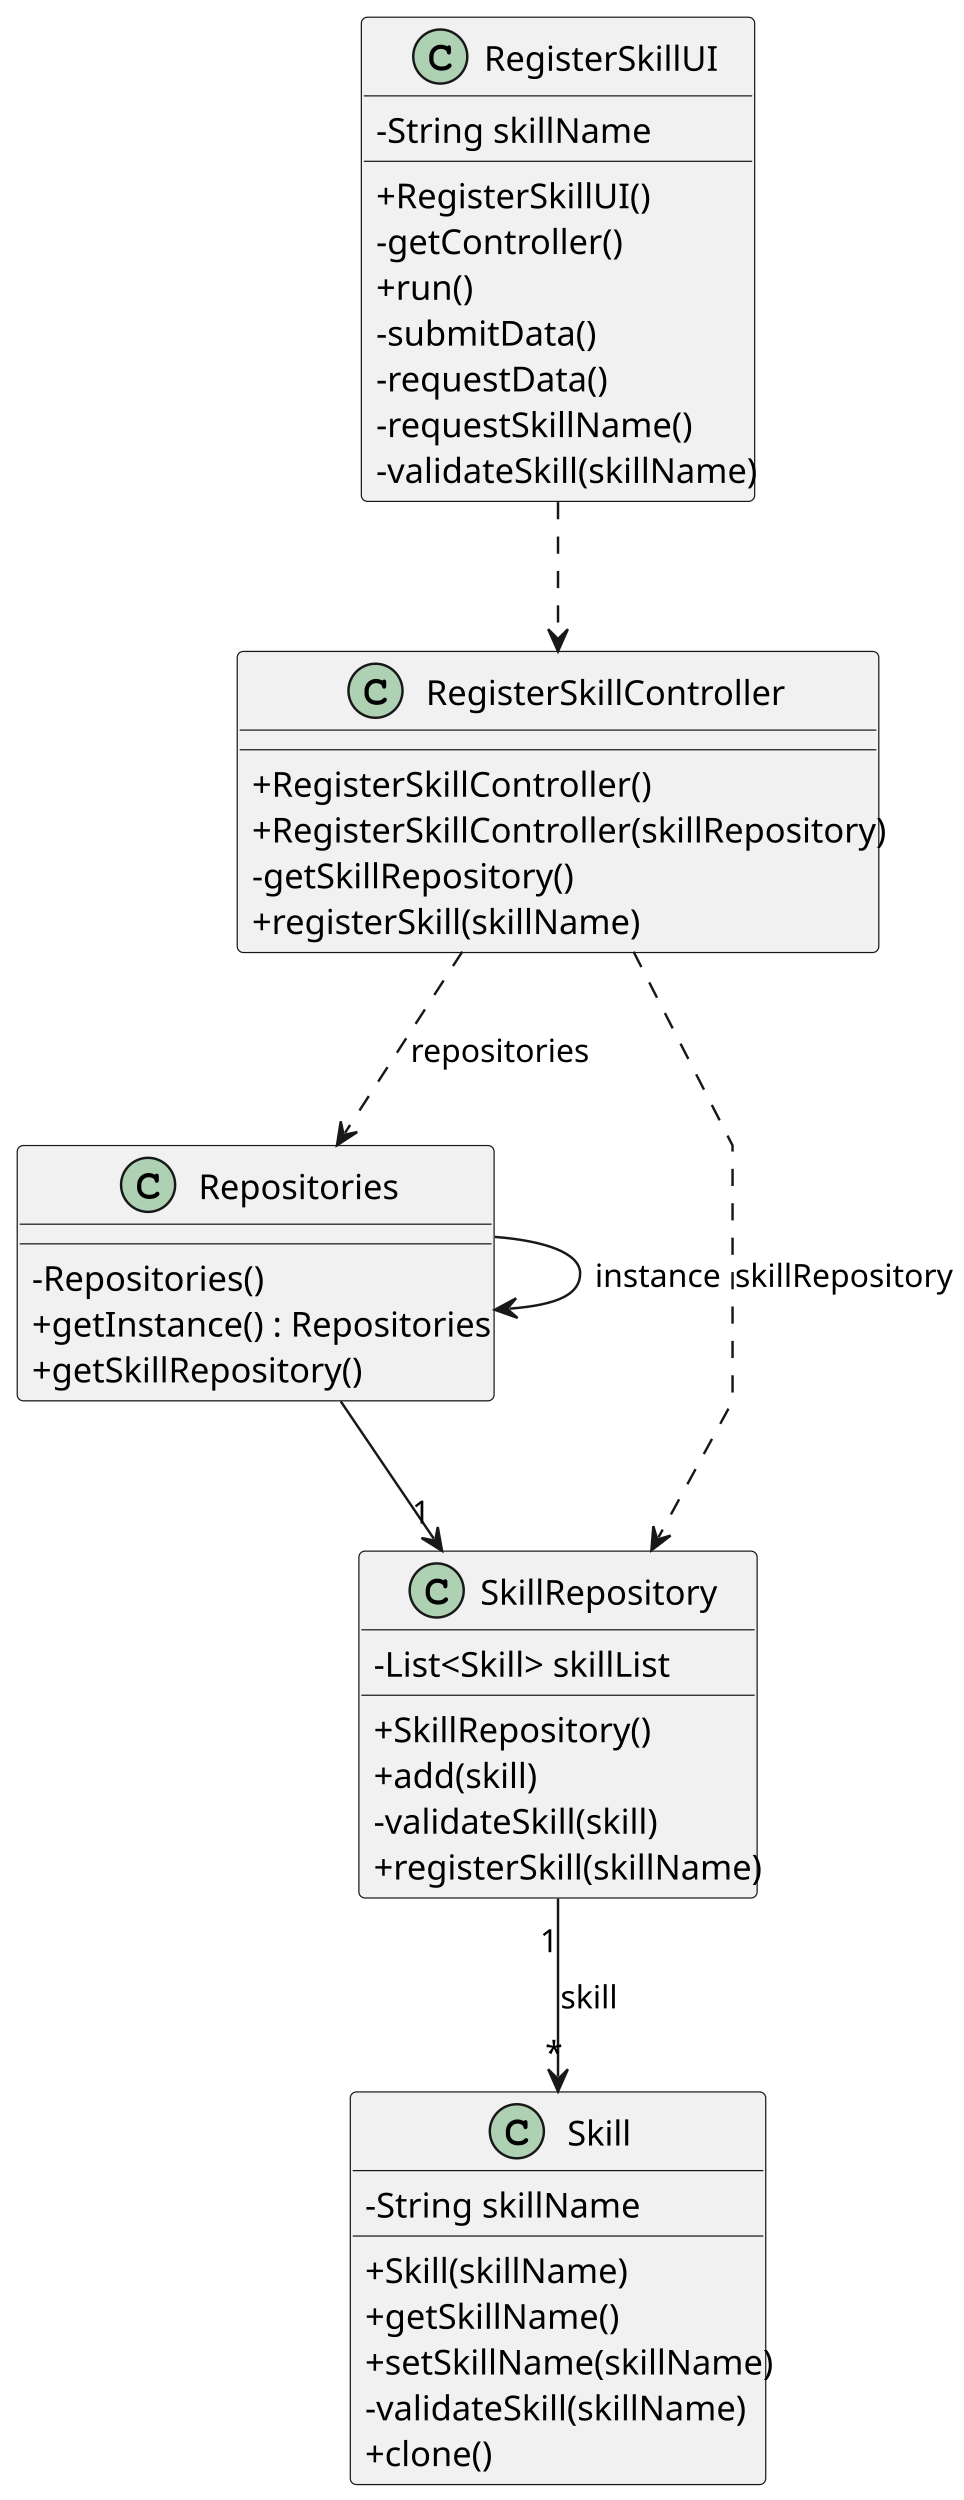
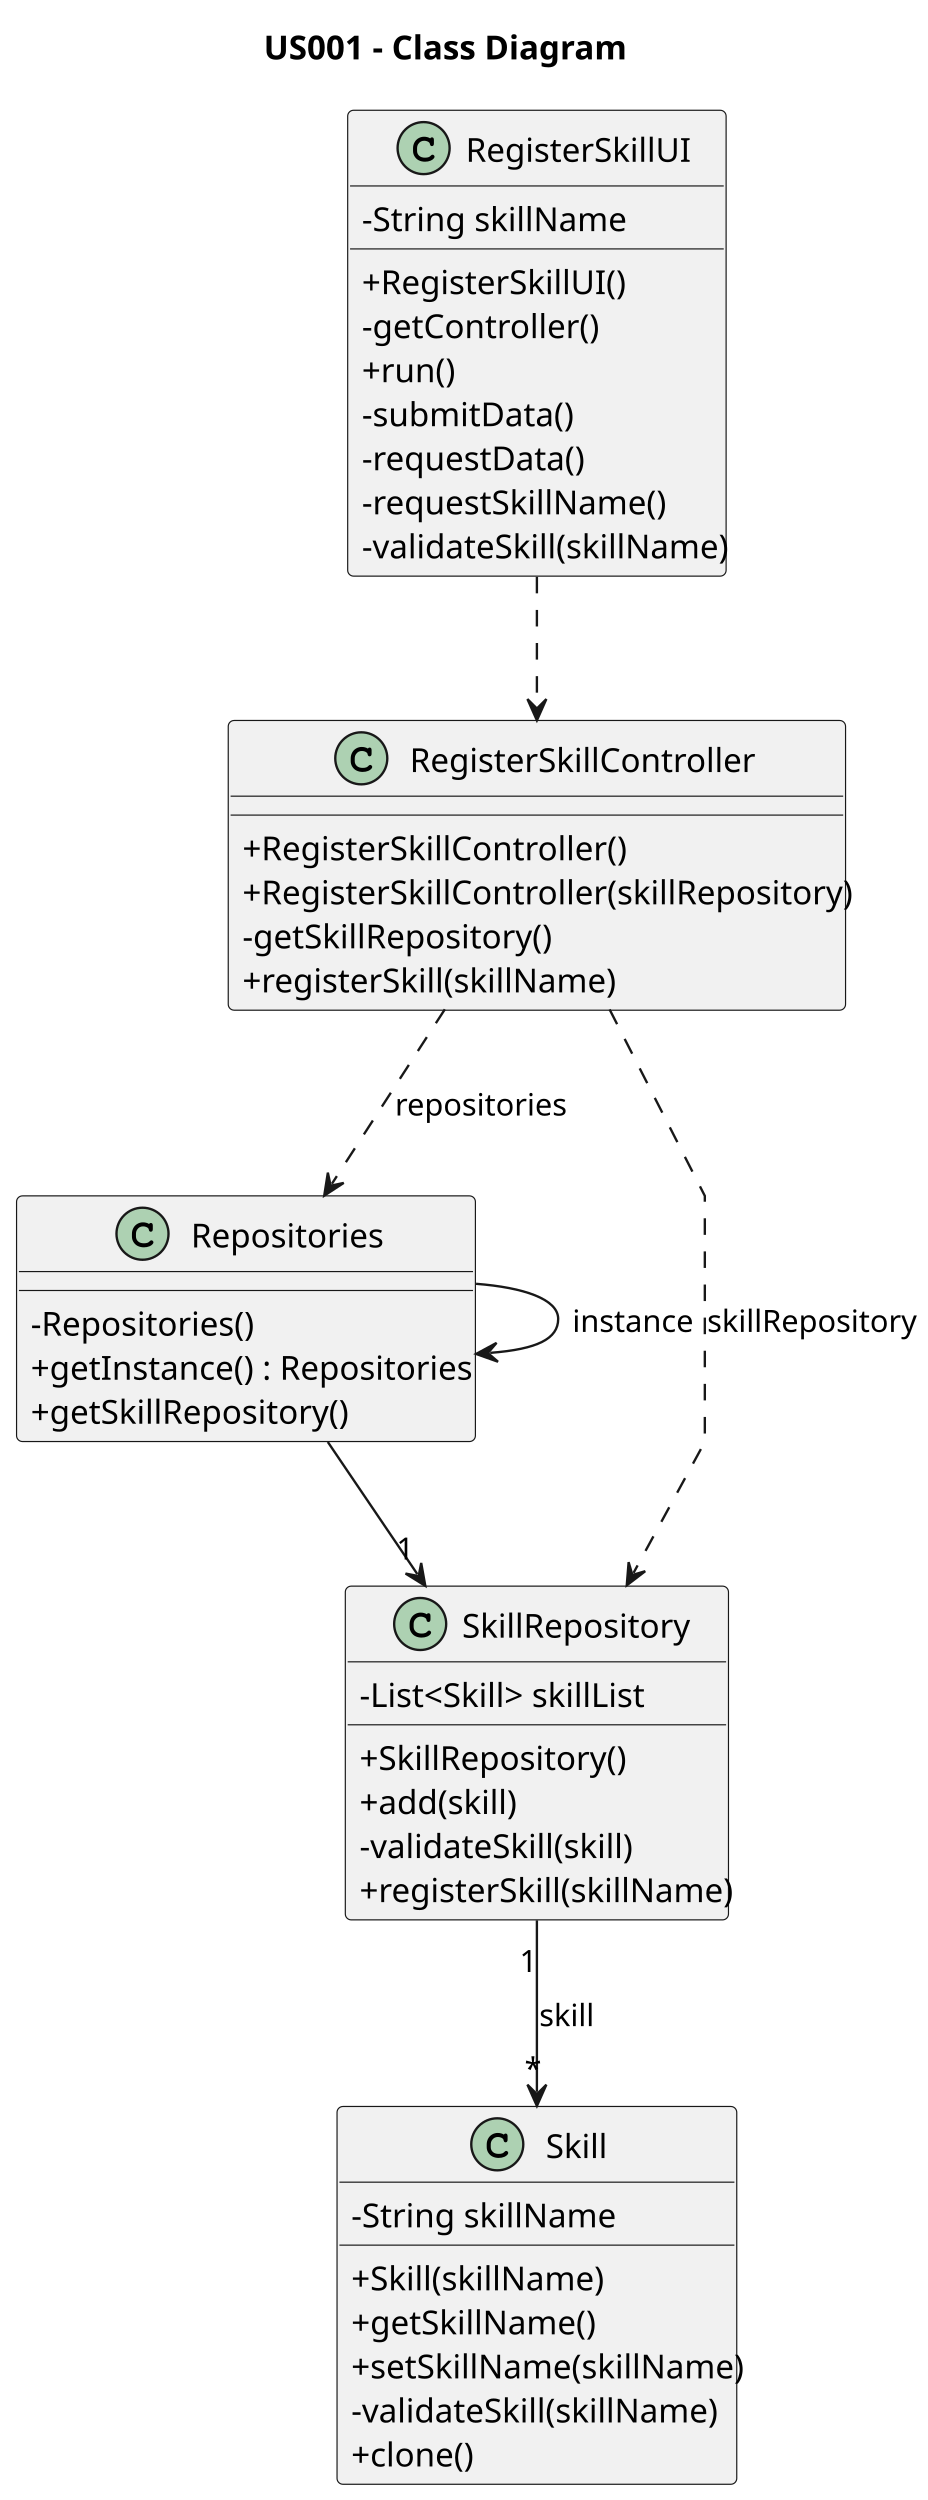
- <svg xmlns="http://www.w3.org/2000/svg" contentStyleType="text/css" height="1017px" preserveAspectRatio="none" style="width:392px;height:1017px;background:#FFFFFF;" version="1.1" viewBox="0 0 392 1017" width="392px" zoomAndPan="magnify">
+ <svg xmlns="http://www.w3.org/2000/svg" contentStyleType="text/css" height="1057px" preserveAspectRatio="none" style="width:392px;height:1057px;background:#FFFFFF;" version="1.1" viewBox="0 0 392 1057" width="392px" zoomAndPan="magnify">
  <defs />
  <g>
+     <text fill="#000000" font-family="sans-serif" font-size="14" font-weight="bold" lengthAdjust="spacing" textLength="155" x="111.5" y="25.107">US001 - Class Diagram</text>
    <g id="elem_RegisterSkillUI">
-       <rect codeLine="11" fill="#F1F1F1" height="196.969" id="RegisterSkillUI" rx="2.5" ry="2.5" style="stroke:#181818;stroke-width:0.5;" width="160" x="147" y="7" />
-       <ellipse cx="179.1" cy="23" fill="#ADD1B2" rx="11" ry="11" style="stroke:#181818;stroke-width:1.0;" />
-       <path d="M181.866,18.875 Q182.022,18.656 182.209,18.547 Q182.397,18.438 182.616,18.438 Q182.991,18.438 183.225,18.703 Q183.459,18.953 183.459,19.562 L183.459,21.016 Q183.459,21.625 183.225,21.891 Q182.991,22.156 182.616,22.156 Q182.272,22.156 182.069,21.953 Q181.866,21.766 181.756,21.25 Q181.709,20.891 181.522,20.703 Q181.194,20.328 180.584,20.109 Q179.975,19.891 179.35,19.891 Q178.584,19.891 177.944,20.219 Q177.319,20.547 176.819,21.297 Q176.334,22.047 176.334,23.078 L176.334,24.172 Q176.334,25.406 177.225,26.234 Q178.116,27.047 179.709,27.047 Q180.647,27.047 181.303,26.797 Q181.694,26.641 182.116,26.203 Q182.381,25.938 182.522,25.859 Q182.678,25.781 182.881,25.781 Q183.209,25.781 183.459,26.047 Q183.725,26.297 183.725,26.641 Q183.725,26.984 183.381,27.391 Q182.881,27.969 182.084,28.297 Q181.006,28.75 179.709,28.75 Q178.194,28.75 176.991,28.125 Q176.006,27.625 175.319,26.562 Q174.631,25.484 174.631,24.203 L174.631,23.047 Q174.631,21.719 175.241,20.578 Q175.866,19.422 176.959,18.812 Q178.053,18.188 179.287,18.188 Q180.022,18.188 180.662,18.359 Q181.319,18.516 181.866,18.875 Z " fill="#000000" />
-       <text fill="#000000" font-family="sans-serif" font-size="14" lengthAdjust="spacing" textLength="90" x="196.9" y="28.797">RegisterSkillUI</text>
-       <line style="stroke:#181818;stroke-width:0.5;" x1="148" x2="306" y1="39" y2="39" />
-       <text fill="#000000" font-family="sans-serif" font-size="14" lengthAdjust="spacing" textLength="105" x="153" y="58.107">-String skillName</text>
-       <line style="stroke:#181818;stroke-width:0.5;" x1="148" x2="306" y1="65.621" y2="65.621" />
-       <text fill="#000000" font-family="sans-serif" font-size="14" lengthAdjust="spacing" textLength="108" x="153" y="84.728">+RegisterSkillUI()</text>
-       <text fill="#000000" font-family="sans-serif" font-size="14" lengthAdjust="spacing" textLength="97" x="153" y="103.35">-getController()</text>
-       <text fill="#000000" font-family="sans-serif" font-size="14" lengthAdjust="spacing" textLength="39" x="153" y="121.971">+run()</text>
-       <text fill="#000000" font-family="sans-serif" font-size="14" lengthAdjust="spacing" textLength="86" x="153" y="140.592">-submitData()</text>
-       <text fill="#000000" font-family="sans-serif" font-size="14" lengthAdjust="spacing" textLength="93" x="153" y="159.213">-requestData()</text>
-       <text fill="#000000" font-family="sans-serif" font-size="14" lengthAdjust="spacing" textLength="124" x="153" y="177.834">-requestSkillName()</text>
-       <text fill="#000000" font-family="sans-serif" font-size="14" lengthAdjust="spacing" textLength="148" x="153" y="196.455">-validateSkill(skillName)</text>
+       <rect codeLine="11" fill="#F1F1F1" height="196.969" id="RegisterSkillUI" rx="2.5" ry="2.5" style="stroke:#181818;stroke-width:0.5;" width="160" x="147" y="46.621" />
+       <ellipse cx="179.1" cy="62.621" fill="#ADD1B2" rx="11" ry="11" style="stroke:#181818;stroke-width:1.0;" />
+       <path d="M181.866,58.496 Q182.022,58.277 182.209,58.168 Q182.397,58.059 182.616,58.059 Q182.991,58.059 183.225,58.324 Q183.459,58.574 183.459,59.184 L183.459,60.637 Q183.459,61.246 183.225,61.512 Q182.991,61.777 182.616,61.777 Q182.272,61.777 182.069,61.574 Q181.866,61.387 181.756,60.871 Q181.709,60.512 181.522,60.324 Q181.194,59.949 180.584,59.73 Q179.975,59.512 179.35,59.512 Q178.584,59.512 177.944,59.84 Q177.319,60.168 176.819,60.918 Q176.334,61.668 176.334,62.699 L176.334,63.793 Q176.334,65.027 177.225,65.856 Q178.116,66.668 179.709,66.668 Q180.647,66.668 181.303,66.418 Q181.694,66.262 182.116,65.824 Q182.381,65.559 182.522,65.481 Q182.678,65.402 182.881,65.402 Q183.209,65.402 183.459,65.668 Q183.725,65.918 183.725,66.262 Q183.725,66.606 183.381,67.012 Q182.881,67.59 182.084,67.918 Q181.006,68.371 179.709,68.371 Q178.194,68.371 176.991,67.746 Q176.006,67.246 175.319,66.184 Q174.631,65.106 174.631,63.824 L174.631,62.668 Q174.631,61.34 175.241,60.199 Q175.866,59.043 176.959,58.434 Q178.053,57.809 179.287,57.809 Q180.022,57.809 180.662,57.98 Q181.319,58.137 181.866,58.496 Z " fill="#000000" />
+       <text fill="#000000" font-family="sans-serif" font-size="14" lengthAdjust="spacing" textLength="90" x="196.9" y="68.418">RegisterSkillUI</text>
+       <line style="stroke:#181818;stroke-width:0.5;" x1="148" x2="306" y1="78.621" y2="78.621" />
+       <text fill="#000000" font-family="sans-serif" font-size="14" lengthAdjust="spacing" textLength="105" x="153" y="97.728">-String skillName</text>
+       <line style="stroke:#181818;stroke-width:0.5;" x1="148" x2="306" y1="105.242" y2="105.242" />
+       <text fill="#000000" font-family="sans-serif" font-size="14" lengthAdjust="spacing" textLength="108" x="153" y="124.35">+RegisterSkillUI()</text>
+       <text fill="#000000" font-family="sans-serif" font-size="14" lengthAdjust="spacing" textLength="97" x="153" y="142.971">-getController()</text>
+       <text fill="#000000" font-family="sans-serif" font-size="14" lengthAdjust="spacing" textLength="39" x="153" y="161.592">+run()</text>
+       <text fill="#000000" font-family="sans-serif" font-size="14" lengthAdjust="spacing" textLength="86" x="153" y="180.213">-submitData()</text>
+       <text fill="#000000" font-family="sans-serif" font-size="14" lengthAdjust="spacing" textLength="93" x="153" y="198.834">-requestData()</text>
+       <text fill="#000000" font-family="sans-serif" font-size="14" lengthAdjust="spacing" textLength="124" x="153" y="217.455">-requestSkillName()</text>
+       <text fill="#000000" font-family="sans-serif" font-size="14" lengthAdjust="spacing" textLength="148" x="153" y="236.076">-validateSkill(skillName)</text>
    </g>
    <g id="elem_RegisterSkillController">
-       <rect codeLine="23" fill="#F1F1F1" height="122.484" id="RegisterSkillController" rx="2.5" ry="2.5" style="stroke:#181818;stroke-width:0.5;" width="261" x="96.5" y="265" />
-       <ellipse cx="152.75" cy="281" fill="#ADD1B2" rx="11" ry="11" style="stroke:#181818;stroke-width:1.0;" />
-       <path d="M155.516,276.875 Q155.672,276.656 155.859,276.547 Q156.047,276.438 156.266,276.438 Q156.641,276.438 156.875,276.703 Q157.109,276.953 157.109,277.562 L157.109,279.016 Q157.109,279.625 156.875,279.891 Q156.641,280.156 156.266,280.156 Q155.922,280.156 155.719,279.953 Q155.516,279.766 155.406,279.25 Q155.359,278.891 155.172,278.703 Q154.844,278.328 154.234,278.109 Q153.625,277.891 153,277.891 Q152.234,277.891 151.594,278.219 Q150.969,278.547 150.469,279.297 Q149.984,280.047 149.984,281.078 L149.984,282.172 Q149.984,283.406 150.875,284.234 Q151.766,285.047 153.359,285.047 Q154.297,285.047 154.953,284.797 Q155.344,284.641 155.766,284.203 Q156.031,283.938 156.172,283.859 Q156.328,283.781 156.531,283.781 Q156.859,283.781 157.109,284.047 Q157.375,284.297 157.375,284.641 Q157.375,284.984 157.031,285.391 Q156.531,285.969 155.734,286.297 Q154.656,286.75 153.359,286.75 Q151.844,286.75 150.641,286.125 Q149.656,285.625 148.969,284.562 Q148.281,283.484 148.281,282.203 L148.281,281.047 Q148.281,279.719 148.891,278.578 Q149.516,277.422 150.609,276.812 Q151.703,276.188 152.938,276.188 Q153.672,276.188 154.312,276.359 Q154.969,276.516 155.516,276.875 Z " fill="#000000" />
-       <text fill="#000000" font-family="sans-serif" font-size="14" lengthAdjust="spacing" textLength="140" x="173.25" y="286.797">RegisterSkillController</text>
-       <line style="stroke:#181818;stroke-width:0.5;" x1="97.5" x2="356.5" y1="297" y2="297" />
-       <line style="stroke:#181818;stroke-width:0.5;" x1="97.5" x2="356.5" y1="305" y2="305" />
-       <text fill="#000000" font-family="sans-serif" font-size="14" lengthAdjust="spacing" textLength="158" x="102.5" y="324.107">+RegisterSkillController()</text>
-       <text fill="#000000" font-family="sans-serif" font-size="14" lengthAdjust="spacing" textLength="249" x="102.5" y="342.728">+RegisterSkillController(skillRepository)</text>
-       <text fill="#000000" font-family="sans-serif" font-size="14" lengthAdjust="spacing" textLength="128" x="102.5" y="361.35">-getSkillRepository()</text>
-       <text fill="#000000" font-family="sans-serif" font-size="14" lengthAdjust="spacing" textLength="150" x="102.5" y="379.971">+registerSkill(skillName)</text>
+       <rect codeLine="23" fill="#F1F1F1" height="122.484" id="RegisterSkillController" rx="2.5" ry="2.5" style="stroke:#181818;stroke-width:0.5;" width="261" x="96.5" y="304.621" />
+       <ellipse cx="152.75" cy="320.621" fill="#ADD1B2" rx="11" ry="11" style="stroke:#181818;stroke-width:1.0;" />
+       <path d="M155.516,316.496 Q155.672,316.277 155.859,316.168 Q156.047,316.059 156.266,316.059 Q156.641,316.059 156.875,316.324 Q157.109,316.574 157.109,317.184 L157.109,318.637 Q157.109,319.246 156.875,319.512 Q156.641,319.777 156.266,319.777 Q155.922,319.777 155.719,319.574 Q155.516,319.387 155.406,318.871 Q155.359,318.512 155.172,318.324 Q154.844,317.949 154.234,317.731 Q153.625,317.512 153,317.512 Q152.234,317.512 151.594,317.84 Q150.969,318.168 150.469,318.918 Q149.984,319.668 149.984,320.699 L149.984,321.793 Q149.984,323.027 150.875,323.856 Q151.766,324.668 153.359,324.668 Q154.297,324.668 154.953,324.418 Q155.344,324.262 155.766,323.824 Q156.031,323.559 156.172,323.481 Q156.328,323.402 156.531,323.402 Q156.859,323.402 157.109,323.668 Q157.375,323.918 157.375,324.262 Q157.375,324.606 157.031,325.012 Q156.531,325.59 155.734,325.918 Q154.656,326.371 153.359,326.371 Q151.844,326.371 150.641,325.746 Q149.656,325.246 148.969,324.184 Q148.281,323.106 148.281,321.824 L148.281,320.668 Q148.281,319.34 148.891,318.199 Q149.516,317.043 150.609,316.434 Q151.703,315.809 152.938,315.809 Q153.672,315.809 154.312,315.981 Q154.969,316.137 155.516,316.496 Z " fill="#000000" />
+       <text fill="#000000" font-family="sans-serif" font-size="14" lengthAdjust="spacing" textLength="140" x="173.25" y="326.418">RegisterSkillController</text>
+       <line style="stroke:#181818;stroke-width:0.5;" x1="97.5" x2="356.5" y1="336.621" y2="336.621" />
+       <line style="stroke:#181818;stroke-width:0.5;" x1="97.5" x2="356.5" y1="344.621" y2="344.621" />
+       <text fill="#000000" font-family="sans-serif" font-size="14" lengthAdjust="spacing" textLength="158" x="102.5" y="363.728">+RegisterSkillController()</text>
+       <text fill="#000000" font-family="sans-serif" font-size="14" lengthAdjust="spacing" textLength="249" x="102.5" y="382.35">+RegisterSkillController(skillRepository)</text>
+       <text fill="#000000" font-family="sans-serif" font-size="14" lengthAdjust="spacing" textLength="128" x="102.5" y="400.971">-getSkillRepository()</text>
+       <text fill="#000000" font-family="sans-serif" font-size="14" lengthAdjust="spacing" textLength="150" x="102.5" y="419.592">+registerSkill(skillName)</text>
    </g>
    <g id="elem_Repositories">
-       <rect codeLine="30" fill="#F1F1F1" height="103.863" id="Repositories" rx="2.5" ry="2.5" style="stroke:#181818;stroke-width:0.5;" width="194" x="7" y="466" />
-       <ellipse cx="60.25" cy="482" fill="#ADD1B2" rx="11" ry="11" style="stroke:#181818;stroke-width:1.0;" />
-       <path d="M63.016,477.875 Q63.172,477.656 63.359,477.547 Q63.547,477.438 63.766,477.438 Q64.141,477.438 64.375,477.703 Q64.609,477.953 64.609,478.562 L64.609,480.016 Q64.609,480.625 64.375,480.891 Q64.141,481.156 63.766,481.156 Q63.422,481.156 63.219,480.953 Q63.016,480.766 62.906,480.25 Q62.859,479.891 62.672,479.703 Q62.344,479.328 61.734,479.109 Q61.125,478.891 60.5,478.891 Q59.734,478.891 59.094,479.219 Q58.469,479.547 57.969,480.297 Q57.484,481.047 57.484,482.078 L57.484,483.172 Q57.484,484.406 58.375,485.234 Q59.266,486.047 60.859,486.047 Q61.797,486.047 62.453,485.797 Q62.844,485.641 63.266,485.203 Q63.531,484.938 63.672,484.859 Q63.828,484.781 64.031,484.781 Q64.359,484.781 64.609,485.047 Q64.875,485.297 64.875,485.641 Q64.875,485.984 64.531,486.391 Q64.031,486.969 63.234,487.297 Q62.156,487.75 60.859,487.75 Q59.344,487.75 58.141,487.125 Q57.156,486.625 56.469,485.562 Q55.781,484.484 55.781,483.203 L55.781,482.047 Q55.781,480.719 56.391,479.578 Q57.016,478.422 58.109,477.812 Q59.203,477.188 60.438,477.188 Q61.172,477.188 61.812,477.359 Q62.469,477.516 63.016,477.875 Z " fill="#000000" />
-       <text fill="#000000" font-family="sans-serif" font-size="14" lengthAdjust="spacing" textLength="79" x="80.75" y="487.797">Repositories</text>
-       <line style="stroke:#181818;stroke-width:0.5;" x1="8" x2="200" y1="498" y2="498" />
-       <line style="stroke:#181818;stroke-width:0.5;" x1="8" x2="200" y1="506" y2="506" />
-       <text fill="#000000" font-family="sans-serif" font-size="14" lengthAdjust="spacing" textLength="94" x="13" y="525.107">-Repositories()</text>
-       <text fill="#000000" font-family="sans-serif" font-size="14" lengthAdjust="spacing" textLength="182" x="13" y="543.729">+getInstance() : Repositories</text>
-       <text fill="#000000" font-family="sans-serif" font-size="14" lengthAdjust="spacing" textLength="131" x="13" y="562.35">+getSkillRepository()</text>
+       <rect codeLine="30" fill="#F1F1F1" height="103.863" id="Repositories" rx="2.5" ry="2.5" style="stroke:#181818;stroke-width:0.5;" width="194" x="7" y="505.621" />
+       <ellipse cx="60.25" cy="521.621" fill="#ADD1B2" rx="11" ry="11" style="stroke:#181818;stroke-width:1.0;" />
+       <path d="M63.016,517.496 Q63.172,517.277 63.359,517.168 Q63.547,517.059 63.766,517.059 Q64.141,517.059 64.375,517.324 Q64.609,517.574 64.609,518.184 L64.609,519.637 Q64.609,520.246 64.375,520.512 Q64.141,520.777 63.766,520.777 Q63.422,520.777 63.219,520.574 Q63.016,520.387 62.906,519.871 Q62.859,519.512 62.672,519.324 Q62.344,518.949 61.734,518.731 Q61.125,518.512 60.5,518.512 Q59.734,518.512 59.094,518.84 Q58.469,519.168 57.969,519.918 Q57.484,520.668 57.484,521.699 L57.484,522.793 Q57.484,524.027 58.375,524.856 Q59.266,525.668 60.859,525.668 Q61.797,525.668 62.453,525.418 Q62.844,525.262 63.266,524.824 Q63.531,524.559 63.672,524.481 Q63.828,524.402 64.031,524.402 Q64.359,524.402 64.609,524.668 Q64.875,524.918 64.875,525.262 Q64.875,525.606 64.531,526.012 Q64.031,526.59 63.234,526.918 Q62.156,527.371 60.859,527.371 Q59.344,527.371 58.141,526.746 Q57.156,526.246 56.469,525.184 Q55.781,524.106 55.781,522.824 L55.781,521.668 Q55.781,520.34 56.391,519.199 Q57.016,518.043 58.109,517.434 Q59.203,516.809 60.438,516.809 Q61.172,516.809 61.812,516.981 Q62.469,517.137 63.016,517.496 Z " fill="#000000" />
+       <text fill="#000000" font-family="sans-serif" font-size="14" lengthAdjust="spacing" textLength="79" x="80.75" y="527.418">Repositories</text>
+       <line style="stroke:#181818;stroke-width:0.5;" x1="8" x2="200" y1="537.621" y2="537.621" />
+       <line style="stroke:#181818;stroke-width:0.5;" x1="8" x2="200" y1="545.621" y2="545.621" />
+       <text fill="#000000" font-family="sans-serif" font-size="14" lengthAdjust="spacing" textLength="94" x="13" y="564.729">-Repositories()</text>
+       <text fill="#000000" font-family="sans-serif" font-size="14" lengthAdjust="spacing" textLength="182" x="13" y="583.35">+getInstance() : Repositories</text>
+       <text fill="#000000" font-family="sans-serif" font-size="14" lengthAdjust="spacing" textLength="131" x="13" y="601.971">+getSkillRepository()</text>
    </g>
    <g id="elem_SkillRepository">
-       <rect codeLine="36" fill="#F1F1F1" height="141.106" id="SkillRepository" rx="2.5" ry="2.5" style="stroke:#181818;stroke-width:0.5;" width="162" x="146" y="631" />
-       <ellipse cx="177.65" cy="647" fill="#ADD1B2" rx="11" ry="11" style="stroke:#181818;stroke-width:1.0;" />
-       <path d="M180.416,642.875 Q180.572,642.656 180.759,642.547 Q180.947,642.438 181.166,642.438 Q181.541,642.438 181.775,642.703 Q182.009,642.953 182.009,643.562 L182.009,645.016 Q182.009,645.625 181.775,645.891 Q181.541,646.156 181.166,646.156 Q180.822,646.156 180.619,645.953 Q180.416,645.766 180.306,645.25 Q180.259,644.891 180.072,644.703 Q179.744,644.328 179.134,644.109 Q178.525,643.891 177.9,643.891 Q177.134,643.891 176.494,644.219 Q175.869,644.547 175.369,645.297 Q174.884,646.047 174.884,647.078 L174.884,648.172 Q174.884,649.406 175.775,650.234 Q176.666,651.047 178.259,651.047 Q179.197,651.047 179.853,650.797 Q180.244,650.641 180.666,650.203 Q180.931,649.938 181.072,649.859 Q181.228,649.781 181.431,649.781 Q181.759,649.781 182.009,650.047 Q182.275,650.297 182.275,650.641 Q182.275,650.984 181.931,651.391 Q181.431,651.969 180.634,652.297 Q179.556,652.75 178.259,652.75 Q176.744,652.75 175.541,652.125 Q174.556,651.625 173.869,650.562 Q173.181,649.484 173.181,648.203 L173.181,647.047 Q173.181,645.719 173.791,644.578 Q174.416,643.422 175.509,642.812 Q176.603,642.188 177.838,642.188 Q178.572,642.188 179.213,642.359 Q179.869,642.516 180.416,642.875 Z " fill="#000000" />
-       <text fill="#000000" font-family="sans-serif" font-size="14" lengthAdjust="spacing" textLength="93" x="195.35" y="652.797">SkillRepository</text>
-       <line style="stroke:#181818;stroke-width:0.5;" x1="147" x2="307" y1="663" y2="663" />
-       <text fill="#000000" font-family="sans-serif" font-size="14" lengthAdjust="spacing" textLength="117" x="152" y="682.107">-List&lt;Skill&gt; skillList</text>
-       <line style="stroke:#181818;stroke-width:0.5;" x1="147" x2="307" y1="689.621" y2="689.621" />
-       <text fill="#000000" font-family="sans-serif" font-size="14" lengthAdjust="spacing" textLength="111" x="152" y="708.729">+SkillRepository()</text>
-       <text fill="#000000" font-family="sans-serif" font-size="14" lengthAdjust="spacing" textLength="65" x="152" y="727.35">+add(skill)</text>
-       <text fill="#000000" font-family="sans-serif" font-size="14" lengthAdjust="spacing" textLength="112" x="152" y="745.971">-validateSkill(skill)</text>
-       <text fill="#000000" font-family="sans-serif" font-size="14" lengthAdjust="spacing" textLength="150" x="152" y="764.592">+registerSkill(skillName)</text>
+       <rect codeLine="36" fill="#F1F1F1" height="141.106" id="SkillRepository" rx="2.5" ry="2.5" style="stroke:#181818;stroke-width:0.5;" width="162" x="146" y="670.621" />
+       <ellipse cx="177.65" cy="686.621" fill="#ADD1B2" rx="11" ry="11" style="stroke:#181818;stroke-width:1.0;" />
+       <path d="M180.416,682.496 Q180.572,682.277 180.759,682.168 Q180.947,682.059 181.166,682.059 Q181.541,682.059 181.775,682.324 Q182.009,682.574 182.009,683.184 L182.009,684.637 Q182.009,685.246 181.775,685.512 Q181.541,685.777 181.166,685.777 Q180.822,685.777 180.619,685.574 Q180.416,685.387 180.306,684.871 Q180.259,684.512 180.072,684.324 Q179.744,683.949 179.134,683.731 Q178.525,683.512 177.9,683.512 Q177.134,683.512 176.494,683.84 Q175.869,684.168 175.369,684.918 Q174.884,685.668 174.884,686.699 L174.884,687.793 Q174.884,689.027 175.775,689.856 Q176.666,690.668 178.259,690.668 Q179.197,690.668 179.853,690.418 Q180.244,690.262 180.666,689.824 Q180.931,689.559 181.072,689.481 Q181.228,689.402 181.431,689.402 Q181.759,689.402 182.009,689.668 Q182.275,689.918 182.275,690.262 Q182.275,690.606 181.931,691.012 Q181.431,691.59 180.634,691.918 Q179.556,692.371 178.259,692.371 Q176.744,692.371 175.541,691.746 Q174.556,691.246 173.869,690.184 Q173.181,689.106 173.181,687.824 L173.181,686.668 Q173.181,685.34 173.791,684.199 Q174.416,683.043 175.509,682.434 Q176.603,681.809 177.838,681.809 Q178.572,681.809 179.213,681.981 Q179.869,682.137 180.416,682.496 Z " fill="#000000" />
+       <text fill="#000000" font-family="sans-serif" font-size="14" lengthAdjust="spacing" textLength="93" x="195.35" y="692.418">SkillRepository</text>
+       <line style="stroke:#181818;stroke-width:0.5;" x1="147" x2="307" y1="702.621" y2="702.621" />
+       <text fill="#000000" font-family="sans-serif" font-size="14" lengthAdjust="spacing" textLength="117" x="152" y="721.729">-List&lt;Skill&gt; skillList</text>
+       <line style="stroke:#181818;stroke-width:0.5;" x1="147" x2="307" y1="729.242" y2="729.242" />
+       <text fill="#000000" font-family="sans-serif" font-size="14" lengthAdjust="spacing" textLength="111" x="152" y="748.35">+SkillRepository()</text>
+       <text fill="#000000" font-family="sans-serif" font-size="14" lengthAdjust="spacing" textLength="65" x="152" y="766.971">+add(skill)</text>
+       <text fill="#000000" font-family="sans-serif" font-size="14" lengthAdjust="spacing" textLength="112" x="152" y="785.592">-validateSkill(skill)</text>
+       <text fill="#000000" font-family="sans-serif" font-size="14" lengthAdjust="spacing" textLength="150" x="152" y="804.213">+registerSkill(skillName)</text>
    </g>
    <g id="elem_Skill">
-       <rect codeLine="45" fill="#F1F1F1" height="159.727" id="Skill" rx="2.5" ry="2.5" style="stroke:#181818;stroke-width:0.5;" width="169" x="142.5" y="851" />
-       <ellipse cx="210.25" cy="867" fill="#ADD1B2" rx="11" ry="11" style="stroke:#181818;stroke-width:1.0;" />
-       <path d="M213.016,862.875 Q213.172,862.656 213.359,862.547 Q213.547,862.438 213.766,862.438 Q214.141,862.438 214.375,862.703 Q214.609,862.953 214.609,863.562 L214.609,865.016 Q214.609,865.625 214.375,865.891 Q214.141,866.156 213.766,866.156 Q213.422,866.156 213.219,865.953 Q213.016,865.766 212.906,865.25 Q212.859,864.891 212.672,864.703 Q212.344,864.328 211.734,864.109 Q211.125,863.891 210.5,863.891 Q209.734,863.891 209.094,864.219 Q208.469,864.547 207.969,865.297 Q207.484,866.047 207.484,867.078 L207.484,868.172 Q207.484,869.406 208.375,870.234 Q209.266,871.047 210.859,871.047 Q211.797,871.047 212.453,870.797 Q212.844,870.641 213.266,870.203 Q213.531,869.938 213.672,869.859 Q213.828,869.781 214.031,869.781 Q214.359,869.781 214.609,870.047 Q214.875,870.297 214.875,870.641 Q214.875,870.984 214.531,871.391 Q214.031,871.969 213.234,872.297 Q212.156,872.75 210.859,872.75 Q209.344,872.75 208.141,872.125 Q207.156,871.625 206.469,870.562 Q205.781,869.484 205.781,868.203 L205.781,867.047 Q205.781,865.719 206.391,864.578 Q207.016,863.422 208.109,862.812 Q209.203,862.188 210.438,862.188 Q211.172,862.188 211.812,862.359 Q212.469,862.516 213.016,862.875 Z " fill="#000000" />
-       <text fill="#000000" font-family="sans-serif" font-size="14" lengthAdjust="spacing" textLength="25" x="230.75" y="872.797">Skill</text>
-       <line style="stroke:#181818;stroke-width:0.5;" x1="143.5" x2="310.5" y1="883" y2="883" />
-       <text fill="#000000" font-family="sans-serif" font-size="14" lengthAdjust="spacing" textLength="105" x="148.5" y="902.107">-String skillName</text>
-       <line style="stroke:#181818;stroke-width:0.5;" x1="143.5" x2="310.5" y1="909.621" y2="909.621" />
-       <text fill="#000000" font-family="sans-serif" font-size="14" lengthAdjust="spacing" textLength="102" x="148.5" y="928.729">+Skill(skillName)</text>
-       <text fill="#000000" font-family="sans-serif" font-size="14" lengthAdjust="spacing" textLength="99" x="148.5" y="947.35">+getSkillName()</text>
-       <text fill="#000000" font-family="sans-serif" font-size="14" lengthAdjust="spacing" textLength="157" x="148.5" y="965.971">+setSkillName(skillName)</text>
-       <text fill="#000000" font-family="sans-serif" font-size="14" lengthAdjust="spacing" textLength="148" x="148.5" y="984.592">-validateSkill(skillName)</text>
-       <text fill="#000000" font-family="sans-serif" font-size="14" lengthAdjust="spacing" textLength="52" x="148.5" y="1003.213">+clone()</text>
+       <rect codeLine="45" fill="#F1F1F1" height="159.727" id="Skill" rx="2.5" ry="2.5" style="stroke:#181818;stroke-width:0.5;" width="169" x="142.5" y="890.621" />
+       <ellipse cx="210.25" cy="906.621" fill="#ADD1B2" rx="11" ry="11" style="stroke:#181818;stroke-width:1.0;" />
+       <path d="M213.016,902.496 Q213.172,902.277 213.359,902.168 Q213.547,902.059 213.766,902.059 Q214.141,902.059 214.375,902.324 Q214.609,902.574 214.609,903.184 L214.609,904.637 Q214.609,905.246 214.375,905.512 Q214.141,905.777 213.766,905.777 Q213.422,905.777 213.219,905.574 Q213.016,905.387 212.906,904.871 Q212.859,904.512 212.672,904.324 Q212.344,903.949 211.734,903.731 Q211.125,903.512 210.5,903.512 Q209.734,903.512 209.094,903.84 Q208.469,904.168 207.969,904.918 Q207.484,905.668 207.484,906.699 L207.484,907.793 Q207.484,909.027 208.375,909.856 Q209.266,910.668 210.859,910.668 Q211.797,910.668 212.453,910.418 Q212.844,910.262 213.266,909.824 Q213.531,909.559 213.672,909.481 Q213.828,909.402 214.031,909.402 Q214.359,909.402 214.609,909.668 Q214.875,909.918 214.875,910.262 Q214.875,910.606 214.531,911.012 Q214.031,911.59 213.234,911.918 Q212.156,912.371 210.859,912.371 Q209.344,912.371 208.141,911.746 Q207.156,911.246 206.469,910.184 Q205.781,909.106 205.781,907.824 L205.781,906.668 Q205.781,905.34 206.391,904.199 Q207.016,903.043 208.109,902.434 Q209.203,901.809 210.438,901.809 Q211.172,901.809 211.812,901.981 Q212.469,902.137 213.016,902.496 Z " fill="#000000" />
+       <text fill="#000000" font-family="sans-serif" font-size="14" lengthAdjust="spacing" textLength="25" x="230.75" y="912.418">Skill</text>
+       <line style="stroke:#181818;stroke-width:0.5;" x1="143.5" x2="310.5" y1="922.621" y2="922.621" />
+       <text fill="#000000" font-family="sans-serif" font-size="14" lengthAdjust="spacing" textLength="105" x="148.5" y="941.729">-String skillName</text>
+       <line style="stroke:#181818;stroke-width:0.5;" x1="143.5" x2="310.5" y1="949.242" y2="949.242" />
+       <text fill="#000000" font-family="sans-serif" font-size="14" lengthAdjust="spacing" textLength="102" x="148.5" y="968.35">+Skill(skillName)</text>
+       <text fill="#000000" font-family="sans-serif" font-size="14" lengthAdjust="spacing" textLength="99" x="148.5" y="986.971">+getSkillName()</text>
+       <text fill="#000000" font-family="sans-serif" font-size="14" lengthAdjust="spacing" textLength="157" x="148.5" y="1005.592">+setSkillName(skillName)</text>
+       <text fill="#000000" font-family="sans-serif" font-size="14" lengthAdjust="spacing" textLength="148" x="148.5" y="1024.213">-validateSkill(skillName)</text>
+       <text fill="#000000" font-family="sans-serif" font-size="14" lengthAdjust="spacing" textLength="52" x="148.5" y="1042.834">+clone()</text>
    </g>
    <g id="link_Repositories_Repositories">
-       <path codeLine="55" d="M201.28,503.17 C221.48,504.73 236,509.67 236,518 C236,526.33 227.462,530.808 207.262,532.368 " fill="none" id="Repositories-to-Repositories" style="stroke:#181818;stroke-width:1.0;" />
-       <polygon fill="#181818" points="201.28,532.83,210.561,536.125,206.265,532.445,209.945,528.149,201.28,532.83" style="stroke:#181818;stroke-width:1.0;" />
-       <text fill="#000000" font-family="sans-serif" font-size="13" lengthAdjust="spacing" textLength="49" x="242" y="523.528">instance</text>
+       <path codeLine="55" d="M201.28,542.791 C221.48,544.351 236,549.291 236,557.621 C236,565.951 227.462,570.429 207.262,571.989 " fill="none" id="Repositories-to-Repositories" style="stroke:#181818;stroke-width:1.0;" />
+       <polygon fill="#181818" points="201.28,572.451,210.561,575.746,206.265,572.066,209.945,567.77,201.28,572.451" style="stroke:#181818;stroke-width:1.0;" />
+       <text fill="#000000" font-family="sans-serif" font-size="13" lengthAdjust="spacing" textLength="49" x="242" y="563.149">instance</text>
    </g>
    <g id="link_Repositories_SkillRepository">
-       <path codeLine="56" d="M138.59,570.04 C151.38,588.91 162.733,605.673 176.453,625.913 " fill="none" id="Repositories-to-SkillRepository" style="stroke:#181818;stroke-width:1.0;" />
-       <polygon fill="#181818" points="179.82,630.88,178.081,621.186,177.014,626.741,171.459,625.675,179.82,630.88" style="stroke:#181818;stroke-width:1.0;" />
-       <text fill="#000000" font-family="sans-serif" font-size="13" lengthAdjust="spacing" textLength="7" x="167.594" y="619.759">1</text>
+       <path codeLine="56" d="M138.59,609.661 C151.38,628.531 162.733,645.295 176.453,665.535 " fill="none" id="Repositories-to-SkillRepository" style="stroke:#181818;stroke-width:1.0;" />
+       <polygon fill="#181818" points="179.82,670.501,178.081,660.807,177.014,666.362,171.459,665.296,179.82,670.501" style="stroke:#181818;stroke-width:1.0;" />
+       <text fill="#000000" font-family="sans-serif" font-size="13" lengthAdjust="spacing" textLength="7" x="167.594" y="659.38">1</text>
    </g>
    <g id="link_RegisterSkillController_SkillRepository">
-       <path codeLine="57" d="M257.73,387.16 C276.92,424.73 298,466 298,466 C298,466 298,570 298,570 C298,570 284.748,594.37 267.858,625.4 " fill="none" id="RegisterSkillController-to-SkillRepository" style="stroke:#181818;stroke-width:1.0;stroke-dasharray:7.0,7.0;" />
-       <polygon fill="#181818" points="264.99,630.67,272.806,624.678,267.38,626.278,265.779,620.853,264.99,630.67" style="stroke:#181818;stroke-width:1.0;" />
-       <text fill="#000000" font-family="sans-serif" font-size="13" lengthAdjust="spacing" textLength="85" x="299" y="523.528">skillRepository</text>
+       <path codeLine="57" d="M257.73,426.781 C276.92,464.351 298,505.621 298,505.621 C298,505.621 298,609.621 298,609.621 C298,609.621 284.748,633.991 267.858,665.021 " fill="none" id="RegisterSkillController-to-SkillRepository" style="stroke:#181818;stroke-width:1.0;stroke-dasharray:7.0,7.0;" />
+       <polygon fill="#181818" points="264.99,670.291,272.806,664.299,267.38,665.899,265.779,660.474,264.99,670.291" style="stroke:#181818;stroke-width:1.0;" />
+       <text fill="#000000" font-family="sans-serif" font-size="13" lengthAdjust="spacing" textLength="85" x="299" y="563.149">skillRepository</text>
    </g>
    <g id="link_SkillRepository_Skill">
-       <path codeLine="58" d="M227,772.3 C227,797.12 227,819.23 227,844.78 " fill="none" id="SkillRepository-to-Skill" style="stroke:#181818;stroke-width:1.0;" />
-       <polygon fill="#181818" points="227,850.78,231,841.78,227,845.78,223,841.78,227,850.78" style="stroke:#181818;stroke-width:1.0;" />
-       <text fill="#000000" font-family="sans-serif" font-size="13" lengthAdjust="spacing" textLength="23" x="228" y="817.028">skill</text>
-       <text fill="#000000" font-family="sans-serif" font-size="13" lengthAdjust="spacing" textLength="7" x="219.655" y="794.144">1</text>
-       <text fill="#000000" font-family="sans-serif" font-size="13" lengthAdjust="spacing" textLength="5" x="221.769" y="839.655">*</text>
+       <path codeLine="58" d="M227,811.921 C227,836.741 227,858.851 227,884.401 " fill="none" id="SkillRepository-to-Skill" style="stroke:#181818;stroke-width:1.0;" />
+       <polygon fill="#181818" points="227,890.401,231,881.401,227,885.401,223,881.401,227,890.401" style="stroke:#181818;stroke-width:1.0;" />
+       <text fill="#000000" font-family="sans-serif" font-size="13" lengthAdjust="spacing" textLength="23" x="228" y="856.649">skill</text>
+       <text fill="#000000" font-family="sans-serif" font-size="13" lengthAdjust="spacing" textLength="7" x="219.655" y="833.765">1</text>
+       <text fill="#000000" font-family="sans-serif" font-size="13" lengthAdjust="spacing" textLength="5" x="221.769" y="879.277">*</text>
    </g>
    <g id="link_RegisterSkillController_Repositories">
-       <path codeLine="59" d="M188.08,387.12 C171.68,412.45 156.061,436.584 140.341,460.863 " fill="none" id="RegisterSkillController-to-Repositories" style="stroke:#181818;stroke-width:1.0;stroke-dasharray:7.0,7.0;" />
-       <polygon fill="#181818" points="137.08,465.9,145.329,460.519,139.797,461.703,138.614,456.171,137.08,465.9" style="stroke:#181818;stroke-width:1.0;" />
-       <text fill="#000000" font-family="sans-serif" font-size="13" lengthAdjust="spacing" textLength="67" x="167" y="432.028">repositories</text>
+       <path codeLine="59" d="M188.08,426.741 C171.68,452.071 156.061,476.205 140.341,500.485 " fill="none" id="RegisterSkillController-to-Repositories" style="stroke:#181818;stroke-width:1.0;stroke-dasharray:7.0,7.0;" />
+       <polygon fill="#181818" points="137.08,505.521,145.329,500.14,139.797,501.324,138.614,495.792,137.08,505.521" style="stroke:#181818;stroke-width:1.0;" />
+       <text fill="#000000" font-family="sans-serif" font-size="13" lengthAdjust="spacing" textLength="67" x="167" y="471.649">repositories</text>
    </g>
    <g id="link_RegisterSkillUI_RegisterSkillController">
-       <path codeLine="60" d="M227,204.25 C227,224.93 227,240.16 227,258.95 " fill="none" id="RegisterSkillUI-to-RegisterSkillController" style="stroke:#181818;stroke-width:1.0;stroke-dasharray:7.0,7.0;" />
-       <polygon fill="#181818" points="227,264.95,231,255.95,227,259.95,223,255.95,227,264.95" style="stroke:#181818;stroke-width:1.0;" />
+       <path codeLine="60" d="M227,243.871 C227,264.551 227,279.781 227,298.571 " fill="none" id="RegisterSkillUI-to-RegisterSkillController" style="stroke:#181818;stroke-width:1.0;stroke-dasharray:7.0,7.0;" />
+       <polygon fill="#181818" points="227,304.571,231,295.571,227,299.571,223,295.571,227,304.571" style="stroke:#181818;stroke-width:1.0;" />
    </g>
  </g>
</svg>
